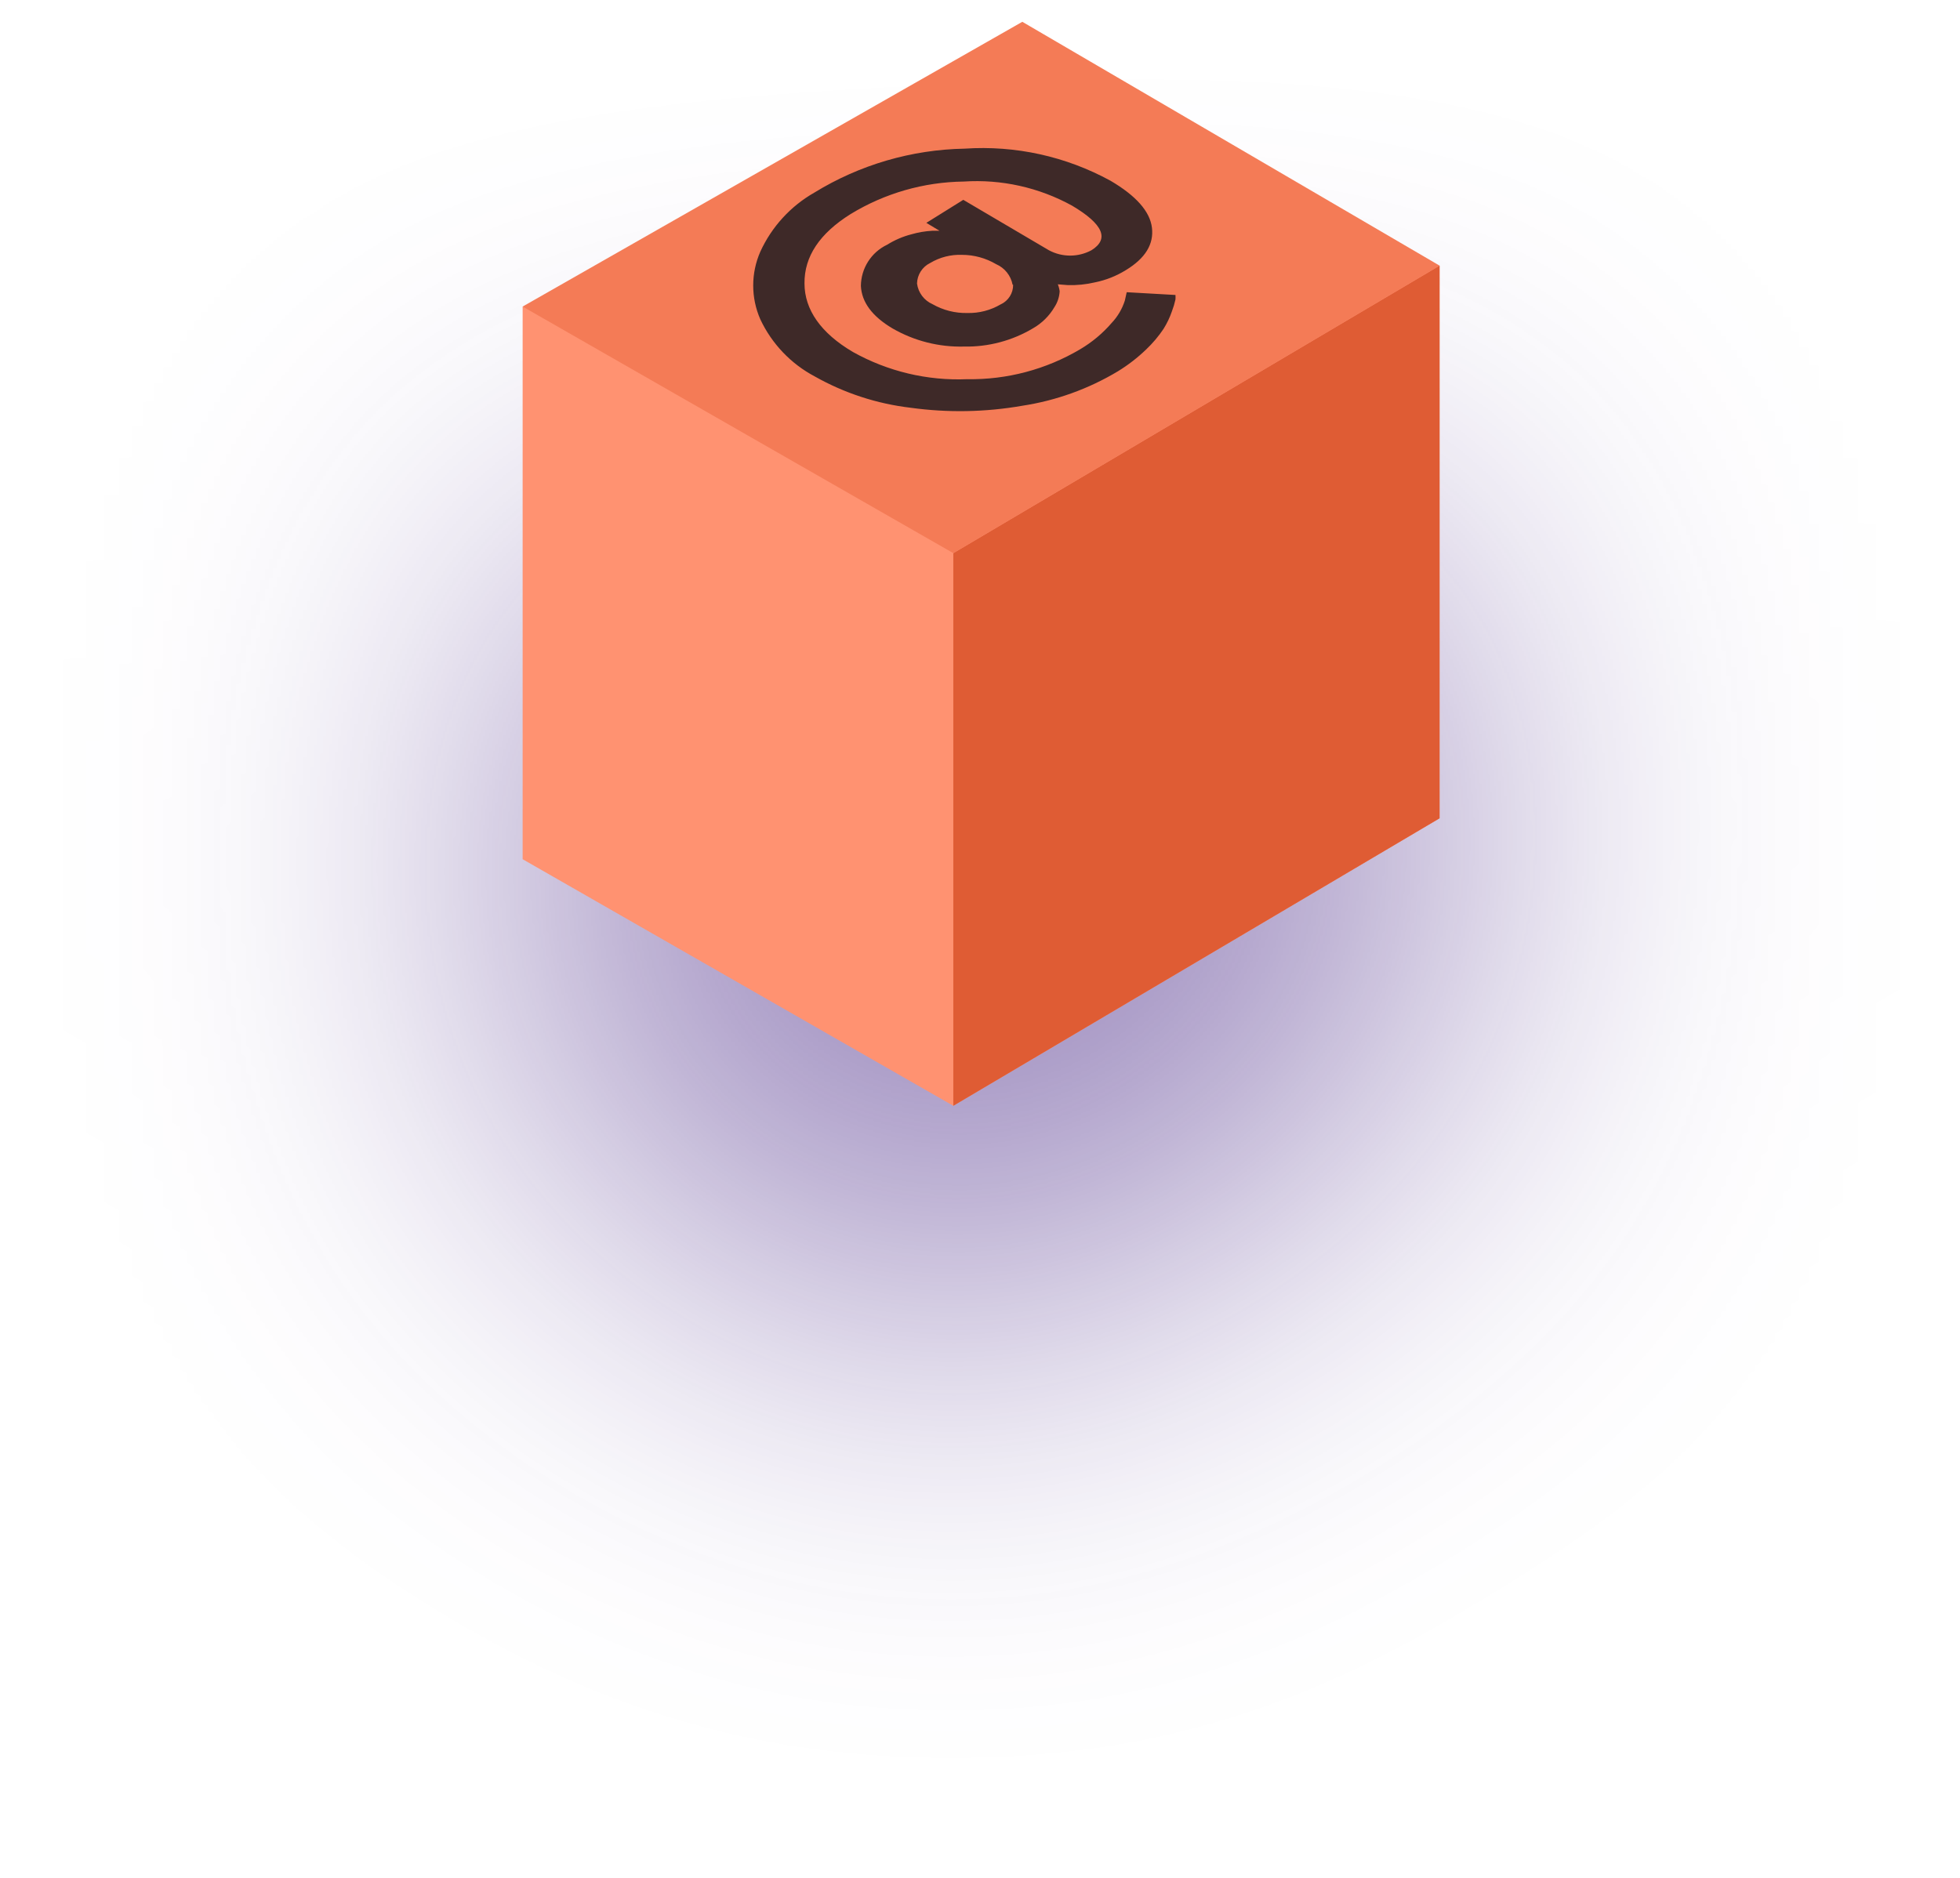
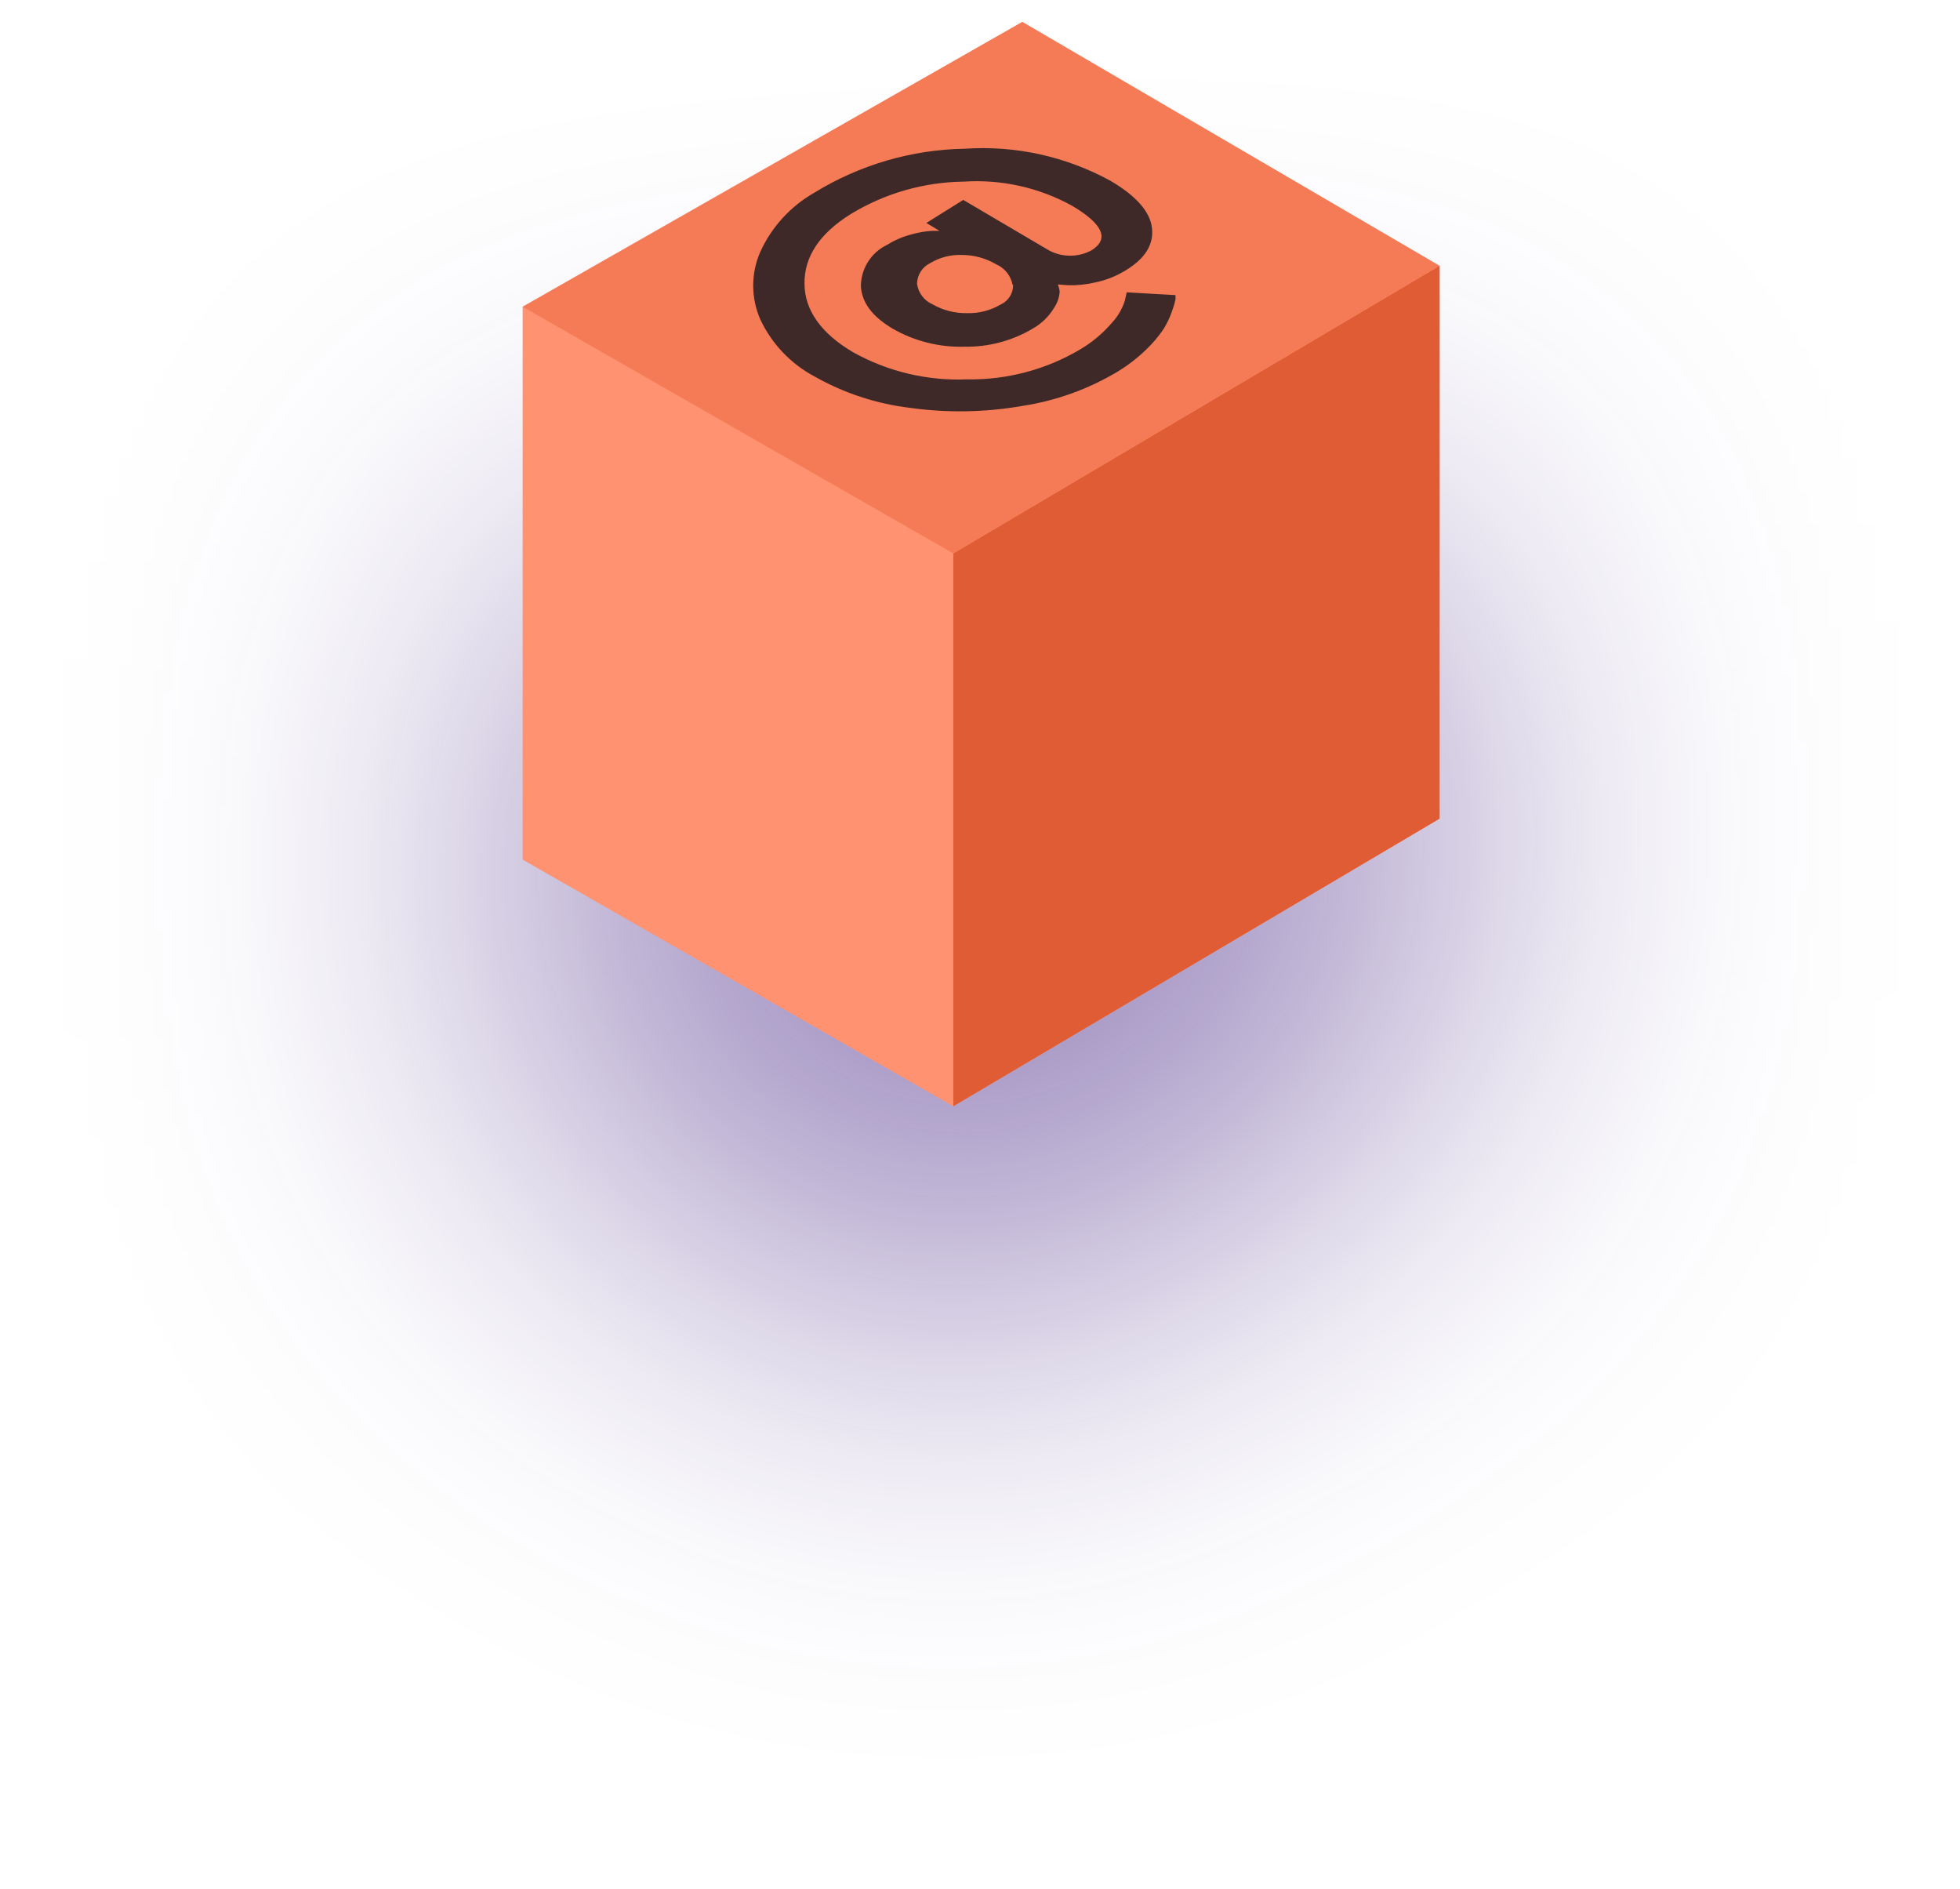
- <svg xmlns="http://www.w3.org/2000/svg" width="191" height="183" viewBox="0 0 191 183" fill="none">
-   <g id="Group 6">
-     <g id="Path" filter="url(#filter0_d_0_309)">
-       <path fill-rule="evenodd" clip-rule="evenodd" d="M50.931 29.881V83.75L92.899 107.786L140.286 79.761V25.892" fill="#FF9271" />
+ <svg xmlns="http://www.w3.org/2000/svg" xmlns:xlink="http://www.w3.org/1999/xlink" width="191" height="184">
+   <defs>
+     <filter x="-97.9%" y="-76.3%" width="295.8%" height="313.7%" filterUnits="objectBoundingBox" id="a">
+       <feOffset dy="25" in="SourceAlpha" result="shadowOffsetOuter1" />
+       <feGaussianBlur stdDeviation="25" in="shadowOffsetOuter1" result="shadowBlurOuter1" />
+       <feColorMatrix values="0 0 0 0 0.209 0 0 0 0 0.069 0 0 0 0 0.478 0 0 0 0.497 0" in="shadowBlurOuter1" />
+     </filter>
+     <path id="b" d="M0 27.756v53.87l41.968 24.035 47.387-28.025v-53.87" />
+   </defs>
+   <g fill="none" fill-rule="evenodd">
+     <g transform="translate(50.93 2.125)">
+       <use fill="#000" filter="url(#a)" xlink:href="#b" />
+       <use fill="#FF9271" xlink:href="#b" />
    </g>
-     <path id="Path_2" d="M92.899 53.917V107.786L140.286 79.761V25.892L92.899 53.917V53.917Z" fill="#DF5C34" />
-     <path id="Path_3" d="M50.931 29.881L99.624 2.125L140.286 25.892L92.899 53.917L50.931 29.881V29.881Z" fill="#F47B56" />
-     <path id="Shape" fill-rule="evenodd" clip-rule="evenodd" d="M108.22 17.619C103.879 15.242 98.95 14.156 94.013 14.489C88.834 14.581 83.773 16.06 79.358 18.773C77.042 20.092 75.2 22.107 74.092 24.532C73.169 26.633 73.169 29.024 74.092 31.125C75.21 33.507 77.072 35.461 79.396 36.691C82.276 38.319 85.451 39.357 88.735 39.744C92.349 40.244 96.018 40.179 99.612 39.551C102.909 39.05 106.077 37.908 108.938 36.191C109.931 35.584 110.854 34.87 111.692 34.062C112.328 33.459 112.895 32.788 113.383 32.061C113.721 31.522 113.997 30.945 114.203 30.342C114.346 29.967 114.462 29.581 114.549 29.188C114.557 29.043 114.557 28.897 114.549 28.752L109.796 28.483L109.617 29.291C109.359 30.105 108.921 30.85 108.336 31.471C107.461 32.487 106.427 33.353 105.274 34.036C101.942 36.012 98.129 37.024 94.257 36.961C90.368 37.125 86.51 36.206 83.111 34.306C79.998 32.471 78.397 30.189 78.397 27.623C78.371 25.007 79.87 22.754 82.894 20.864C86.216 18.838 90.021 17.744 93.911 17.696C97.581 17.454 101.244 18.268 104.467 20.043C107.499 21.839 108.131 23.288 106.363 24.391C105.067 25.089 103.508 25.089 102.212 24.391L93.872 19.479L90.272 21.723L91.554 22.493H90.849C90.159 22.531 89.476 22.647 88.812 22.839C87.98 23.055 87.185 23.397 86.455 23.852C84.903 24.589 83.909 26.148 83.893 27.867C83.97 29.457 84.994 30.843 86.993 32.023C89.106 33.237 91.513 33.845 93.949 33.78C96.304 33.826 98.624 33.213 100.649 32.01C101.518 31.517 102.243 30.805 102.75 29.945C103.055 29.482 103.232 28.947 103.263 28.393C103.234 28.159 103.174 27.93 103.083 27.713L104.057 27.79C104.949 27.816 105.84 27.726 106.709 27.521C107.766 27.307 108.776 26.907 109.694 26.341C111.628 25.174 112.448 23.788 112.256 22.198C112.064 20.607 110.706 19.081 108.22 17.619ZM97.075 25.751C97.906 26.112 98.506 26.861 98.676 27.752H98.728C98.741 28.571 98.268 29.322 97.523 29.663C96.539 30.244 95.412 30.538 94.269 30.509C93.081 30.537 91.907 30.239 90.875 29.65C90.053 29.29 89.48 28.526 89.363 27.636C89.382 26.782 89.877 26.009 90.644 25.635C91.579 25.075 92.656 24.799 93.744 24.84C94.916 24.841 96.065 25.156 97.075 25.751Z" fill="#3E2928" />
+     <path fill="#DF5C34" fill-rule="nonzero" d="M92.899 53.917v53.87l47.387-28.026v-53.87z" />
+     <path fill="#F47B56" fill-rule="nonzero" d="M50.93 29.88L99.624 2.126l40.662 23.767-47.387 28.025z" />
+     <path d="M94.013 14.49a25.942 25.942 0 0114.207 3.129c2.486 1.462 3.844 2.988 4.036 4.579.192 1.59-.628 2.975-2.562 4.143a9.115 9.115 0 01-2.985 1.18c-.869.205-1.76.295-2.652.269l-.974-.077c.091.217.151.446.18.68a3.132 3.132 0 01-.513 1.552 5.704 5.704 0 01-2.1 2.065 12.633 12.633 0 01-6.7 1.77 13.247 13.247 0 01-6.957-1.757c-1.999-1.18-3.023-2.566-3.1-4.156a4.49 4.49 0 012.562-4.015 8.488 8.488 0 012.357-1.013 9.175 9.175 0 012.037-.346h.705l-1.282-.77 3.6-2.244 8.34 4.912a4.377 4.377 0 004.15 0c1.769-1.103 1.137-2.552-1.895-4.348a19.261 19.261 0 00-10.556-2.347 21.67 21.67 0 00-11.018 3.168c-3.023 1.89-4.522 4.143-4.496 6.76 0 2.564 1.601 4.848 4.714 6.682a21.015 21.015 0 0011.146 2.655 20.926 20.926 0 0011.017-2.925 12.353 12.353 0 003.062-2.565 5.683 5.683 0 001.28-2.18l.18-.808 4.753.269c.008.145.008.29 0 .436a8.216 8.216 0 01-.346 1.154 8.303 8.303 0 01-.82 1.72 11.912 11.912 0 01-1.69 2 15.952 15.952 0 01-2.755 2.13 25.602 25.602 0 01-9.326 3.36 35.176 35.176 0 01-10.877.192 24.896 24.896 0 01-9.339-3.053 12.127 12.127 0 01-5.304-5.566 8.192 8.192 0 010-6.593 12.692 12.692 0 015.266-5.759 28.966 28.966 0 0114.655-4.284zm4.663 13.262c-.17-.891-.77-1.64-1.601-2.001a6.579 6.579 0 00-3.33-.911 5.619 5.619 0 00-3.101.795 2.283 2.283 0 00-1.281 2.001c.117.89.69 1.654 1.512 2.014a6.54 6.54 0 003.394.86 6.092 6.092 0 003.254-.847 2.065 2.065 0 001.205-1.911" fill="#3E2928" fill-rule="nonzero" />
  </g>
-   <defs>
-     <filter id="filter0_d_0_309" x="0.93" y="0.892" width="189.355" height="181.895" filterUnits="userSpaceOnUse" color-interpolation-filters="sRGB">
-       <feFlood flood-opacity="0" result="BackgroundImageFix" />
-       <feColorMatrix in="SourceAlpha" type="matrix" values="0 0 0 0 0 0 0 0 0 0 0 0 0 0 0 0 0 0 127 0" result="hardAlpha" />
-       <feOffset dy="25" />
-       <feGaussianBlur stdDeviation="25" />
-       <feColorMatrix type="matrix" values="0 0 0 0 0.209 0 0 0 0 0.069 0 0 0 0 0.478 0 0 0 0.497 0" />
-       <feBlend mode="normal" in2="BackgroundImageFix" result="effect1_dropShadow_0_309" />
-       <feBlend mode="normal" in="SourceGraphic" in2="effect1_dropShadow_0_309" result="shape" />
-     </filter>
-   </defs>
</svg>
